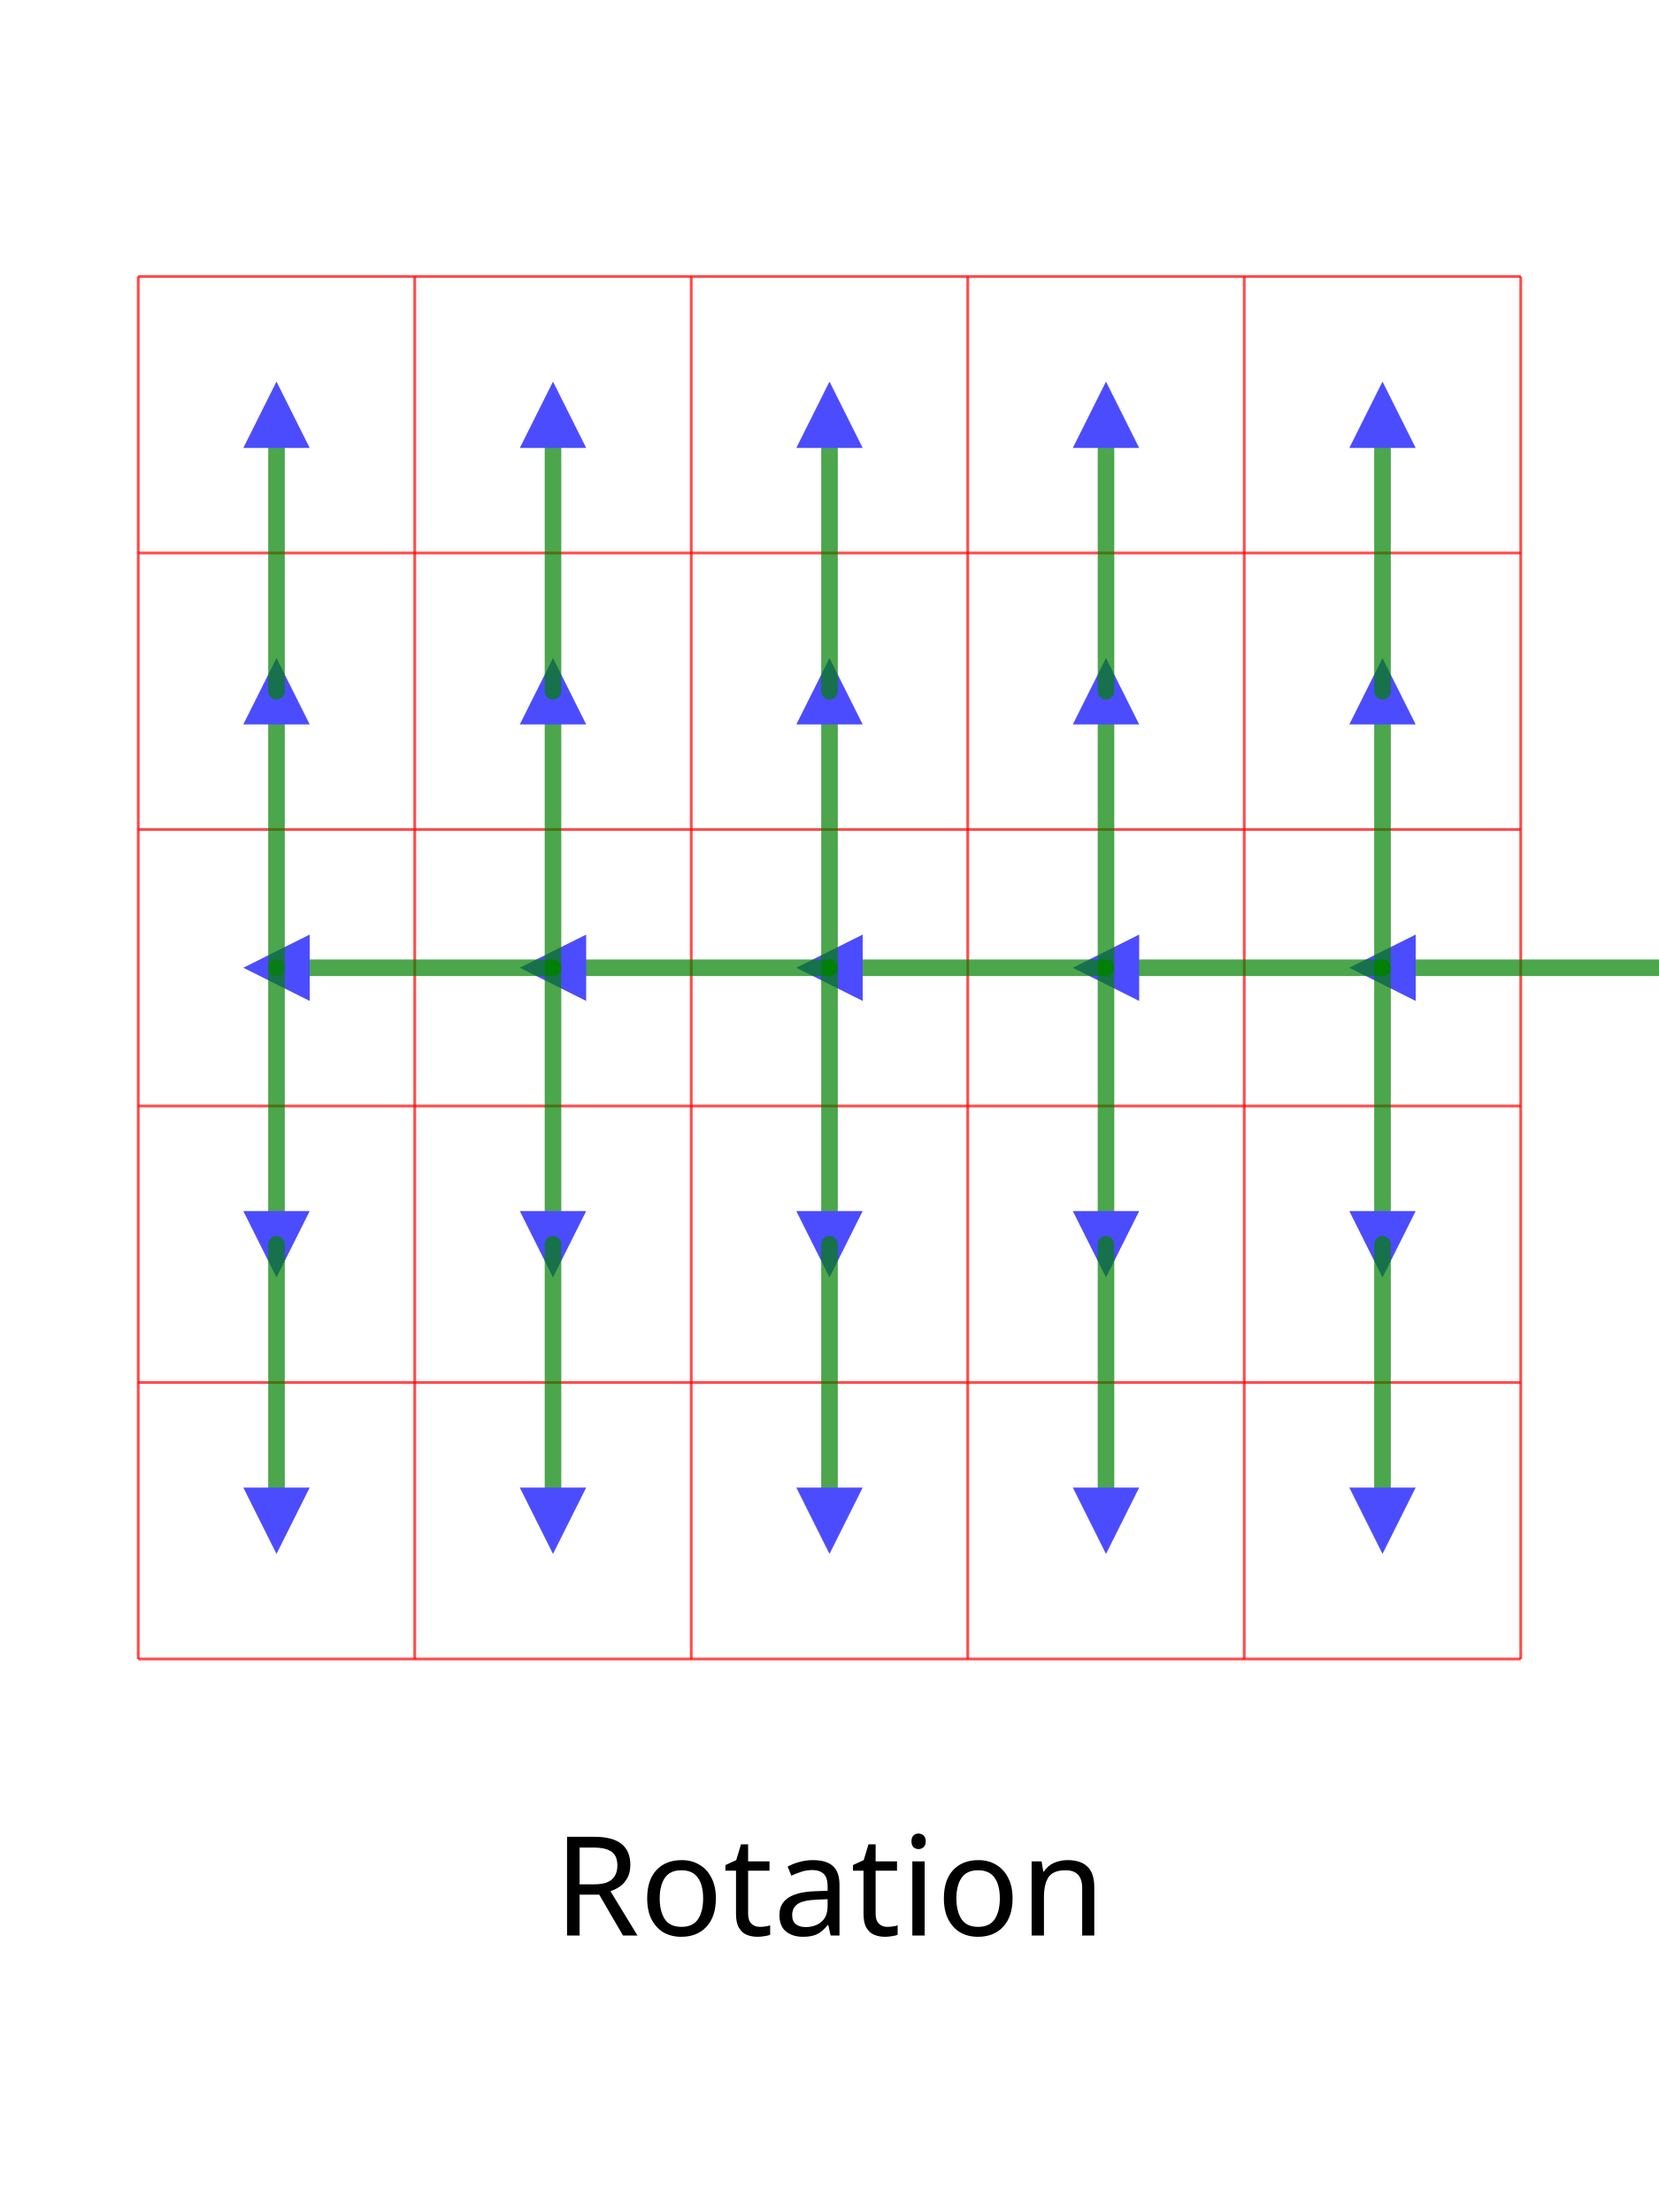
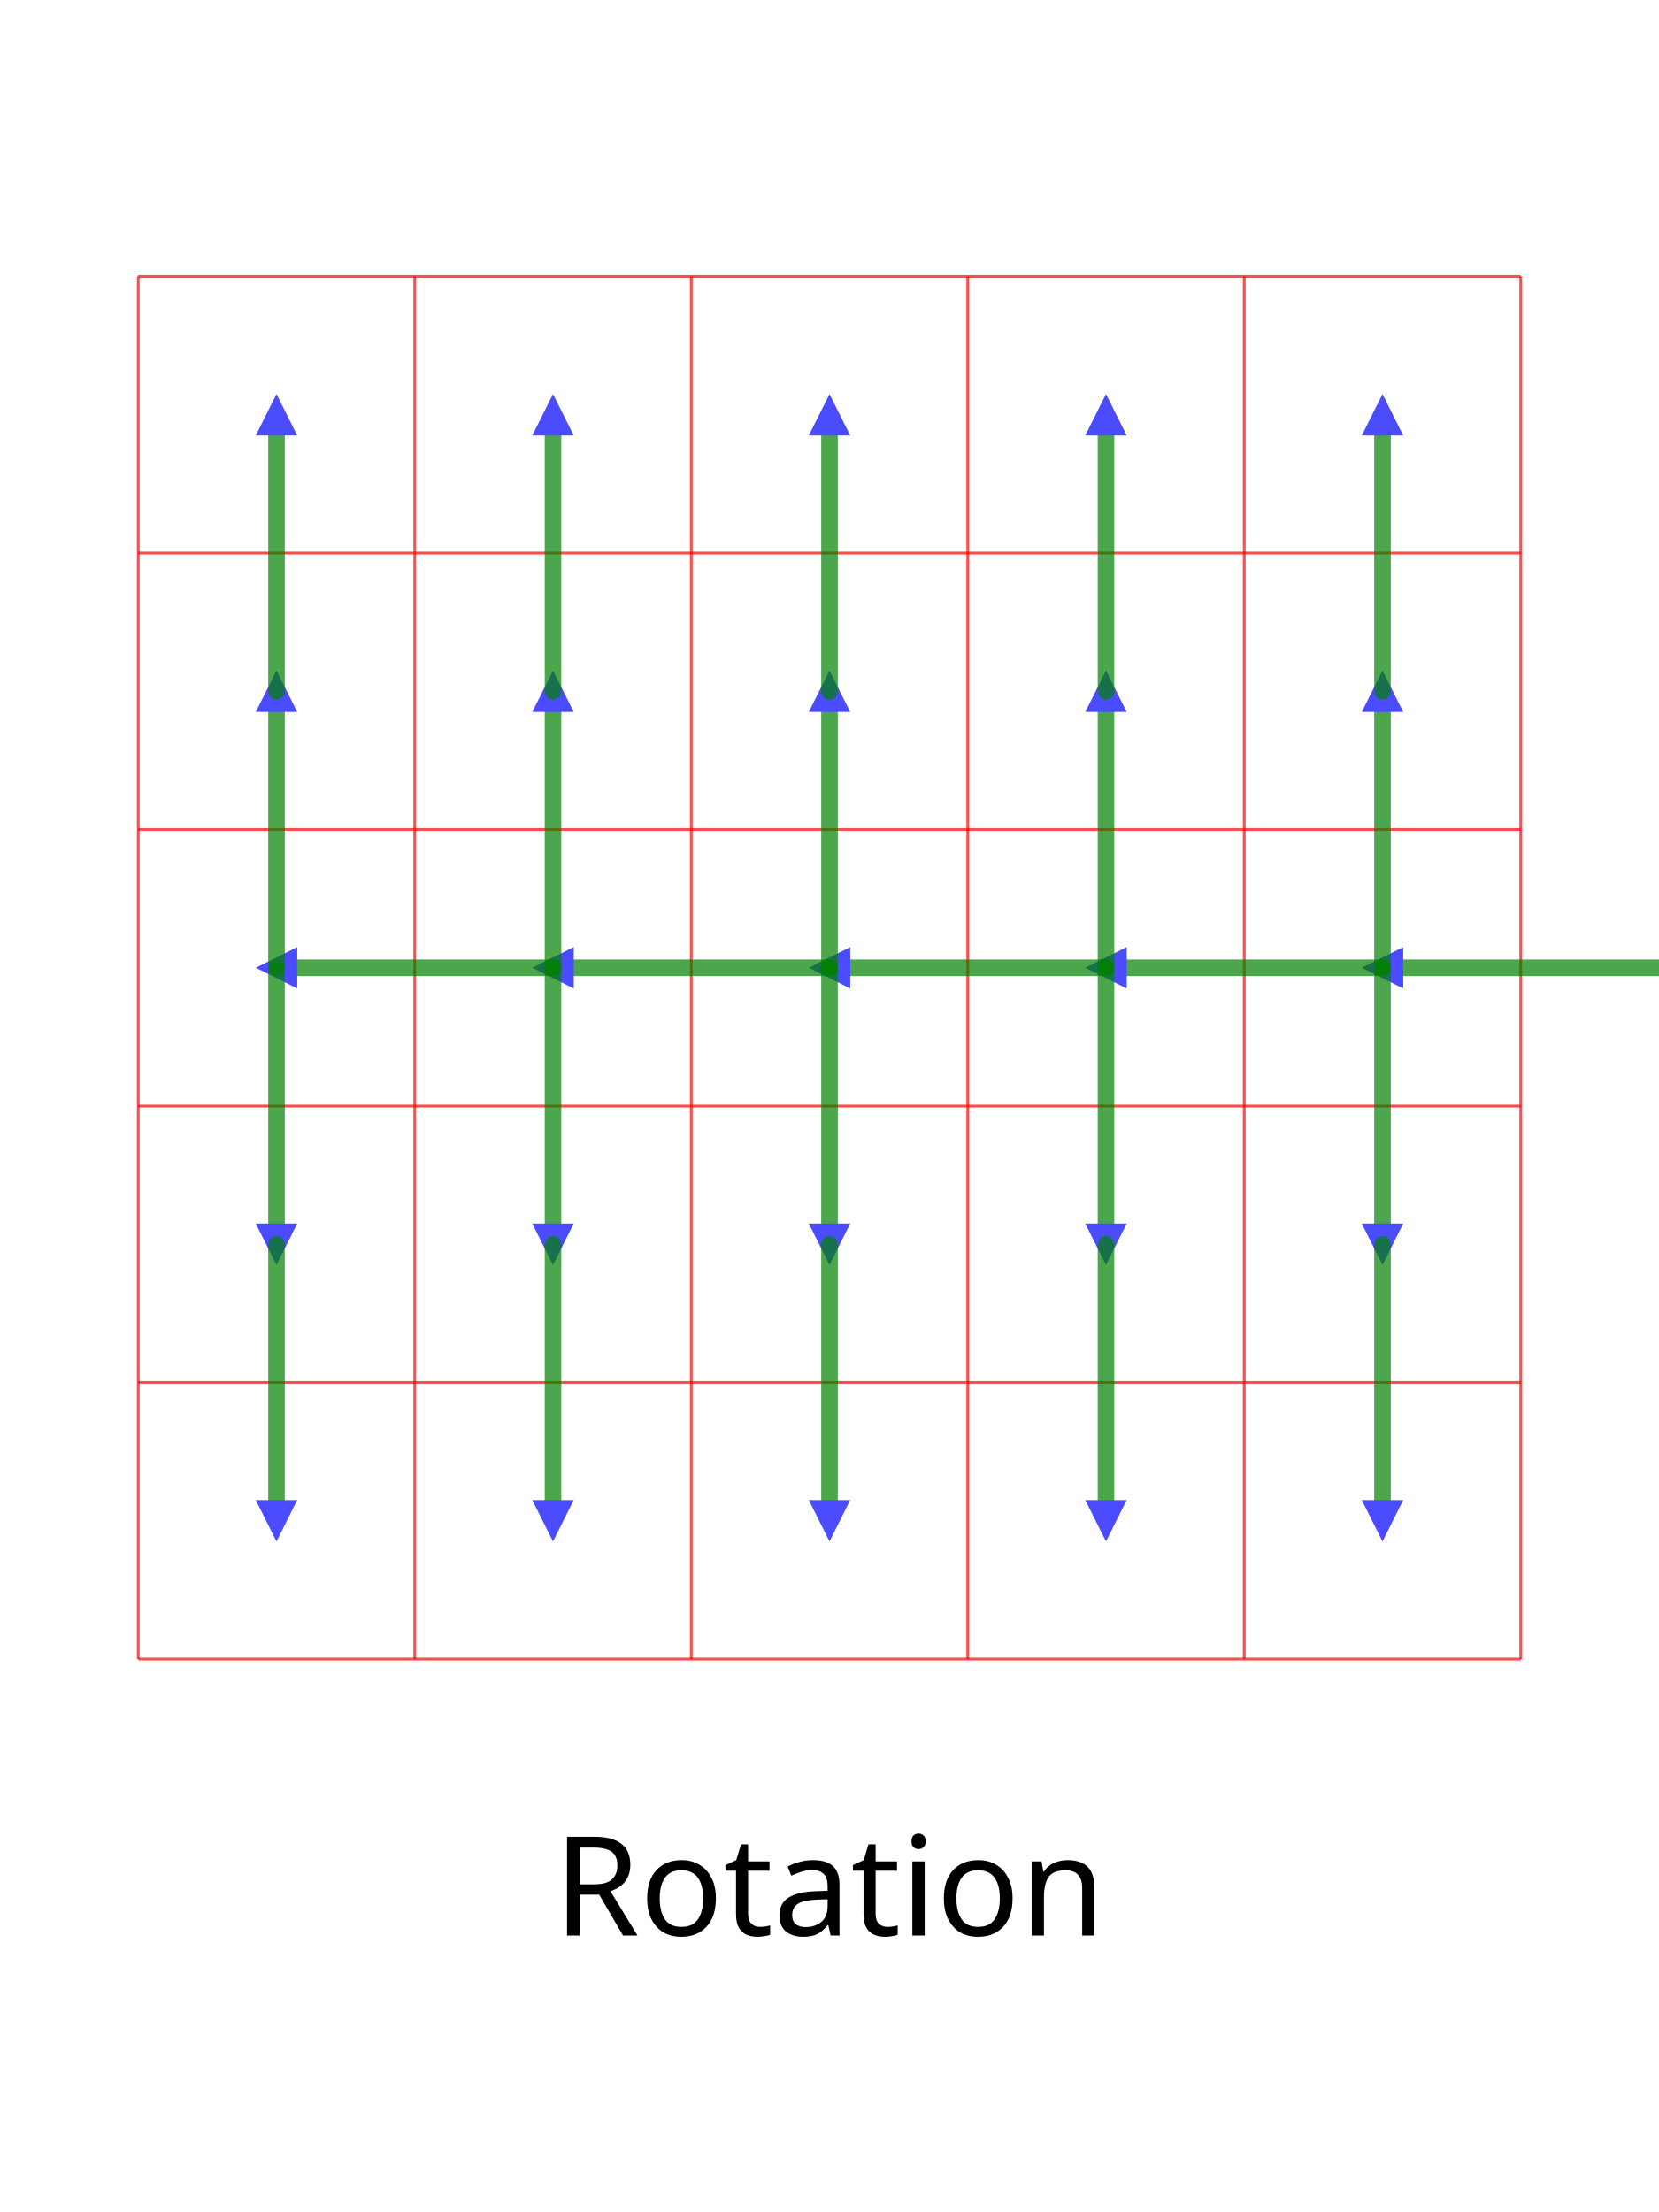
<svg xmlns="http://www.w3.org/2000/svg" baseProfile="full" height="160" version="1.1" viewBox="0,-130.0,120,160" width="120">
  <defs id="id4">
    <style type="text/css">
                text{font-family: Verdana;}
                svgg{background-color:grey;}
                .connection{stroke-linecap:round; opacity: 0.7; stroke-width:1.2;}
                span{text-anchor: "middle"; alignment_baseline: "middle"}
                .gridLabels{fill: grey;font-style: italic;font-weight: 900}
                .down{stroke-dasharray: 5;}
                .up{stroke-dasharray: 5;}
                .gridmarker{stroke:red; stroke-width:0.2; opacity: 0.7;}
                </style>
-     <marker id="id3" markerHeight="10" markerUnits="strokeWidth" markerWidth="8" orient="auto" refX="30" refY="30" viewBox="0 0 120 120">
+     <marker id="id3" markerHeight="10" markerUnits="strokeWidth" markerWidth="5" orient="auto" refX="30" refY="30" viewBox="0 0 120 120">
      <path d="M 0 0 L 60 30 L 0 60 z" fill="blue" />
    </marker>
  </defs>
  <g id="markers" transform="scale(1,-1)">
    <line class="gridmarker" x1="10.0" x2="10.0" y1="10.0" y2="110.0" />
    <line class="gridmarker" x1="30.0" x2="30.0" y1="10.0" y2="110.0" />
    <line class="gridmarker" x1="50.0" x2="50.0" y1="10.0" y2="110.0" />
    <line class="gridmarker" x1="70.0" x2="70.0" y1="10.0" y2="110.0" />
    <line class="gridmarker" x1="90.0" x2="90.0" y1="10.0" y2="110.0" />
    <line class="gridmarker" x1="110.0" x2="110.0" y1="10.0" y2="110.0" />
    <line class="gridmarker" x1="10.0" x2="110.0" y1="10.0" y2="10.0" />
    <line class="gridmarker" x1="10.0" x2="110.0" y1="30.0" y2="30.0" />
    <line class="gridmarker" x1="10.0" x2="110.0" y1="50.0" y2="50.0" />
    <line class="gridmarker" x1="10.0" x2="110.0" y1="70.0" y2="70.0" />
    <line class="gridmarker" x1="10.0" x2="110.0" y1="90.0" y2="90.0" />
    <line class="gridmarker" x1="10.0" x2="110.0" y1="110.0" y2="110.0" />
  </g>
  <g id="main" transform="scale(1,-1)">
    <line class="connection same" marker-end="url(#id3)" stroke="green" x1="120" x2="100" y1="60" y2="60" />
    <line class="connection same" marker-end="url(#id3)" stroke="green" x1="100" x2="100" y1="60" y2="80" />
    <line class="connection same" marker-end="url(#id3)" stroke="green" x1="100" x2="100" y1="80" y2="100" />
    <line class="connection same" marker-end="url(#id3)" stroke="green" x1="100" x2="100" y1="60" y2="40" />
    <line class="connection same" marker-end="url(#id3)" stroke="green" x1="100" x2="100" y1="40" y2="20" />
    <line class="connection same" marker-end="url(#id3)" stroke="green" x1="100" x2="80" y1="60" y2="60" />
    <line class="connection same" marker-end="url(#id3)" stroke="green" x1="80" x2="80" y1="60" y2="80" />
    <line class="connection same" marker-end="url(#id3)" stroke="green" x1="80" x2="80" y1="80" y2="100" />
    <line class="connection same" marker-end="url(#id3)" stroke="green" x1="80" x2="80" y1="60" y2="40" />
    <line class="connection same" marker-end="url(#id3)" stroke="green" x1="80" x2="80" y1="40" y2="20" />
    <line class="connection same" marker-end="url(#id3)" stroke="green" x1="80" x2="60" y1="60" y2="60" />
    <line class="connection same" marker-end="url(#id3)" stroke="green" x1="60" x2="60" y1="60" y2="80" />
    <line class="connection same" marker-end="url(#id3)" stroke="green" x1="60" x2="60" y1="80" y2="100" />
    <line class="connection same" marker-end="url(#id3)" stroke="green" x1="60" x2="60" y1="60" y2="40" />
    <line class="connection same" marker-end="url(#id3)" stroke="green" x1="60" x2="60" y1="40" y2="20" />
    <line class="connection same" marker-end="url(#id3)" stroke="green" x1="60" x2="40" y1="60" y2="60" />
    <line class="connection same" marker-end="url(#id3)" stroke="green" x1="40" x2="40" y1="60" y2="80" />
    <line class="connection same" marker-end="url(#id3)" stroke="green" x1="40" x2="40" y1="80" y2="100" />
    <line class="connection same" marker-end="url(#id3)" stroke="green" x1="40" x2="40" y1="60" y2="40" />
    <line class="connection same" marker-end="url(#id3)" stroke="green" x1="40" x2="40" y1="40" y2="20" />
    <line class="connection same" marker-end="url(#id3)" stroke="green" x1="40" x2="20" y1="60" y2="60" />
    <line class="connection same" marker-end="url(#id3)" stroke="green" x1="20" x2="20" y1="60" y2="80" />
    <line class="connection same" marker-end="url(#id3)" stroke="green" x1="20" x2="20" y1="80" y2="100" />
    <line class="connection same" marker-end="url(#id3)" stroke="green" x1="20" x2="20" y1="60" y2="40" />
    <line class="connection same" marker-end="url(#id3)" stroke="green" x1="20" x2="20" y1="40" y2="20" />
    <g id="text">
      <text alignment-baseline="middle" class="moduleLabel" fill="black" font-size="10.0" text-anchor="middle" transform="scale(1,-1)" x="60.0" y="10.0">Rotation</text>
    </g>
  </g>
</svg>
